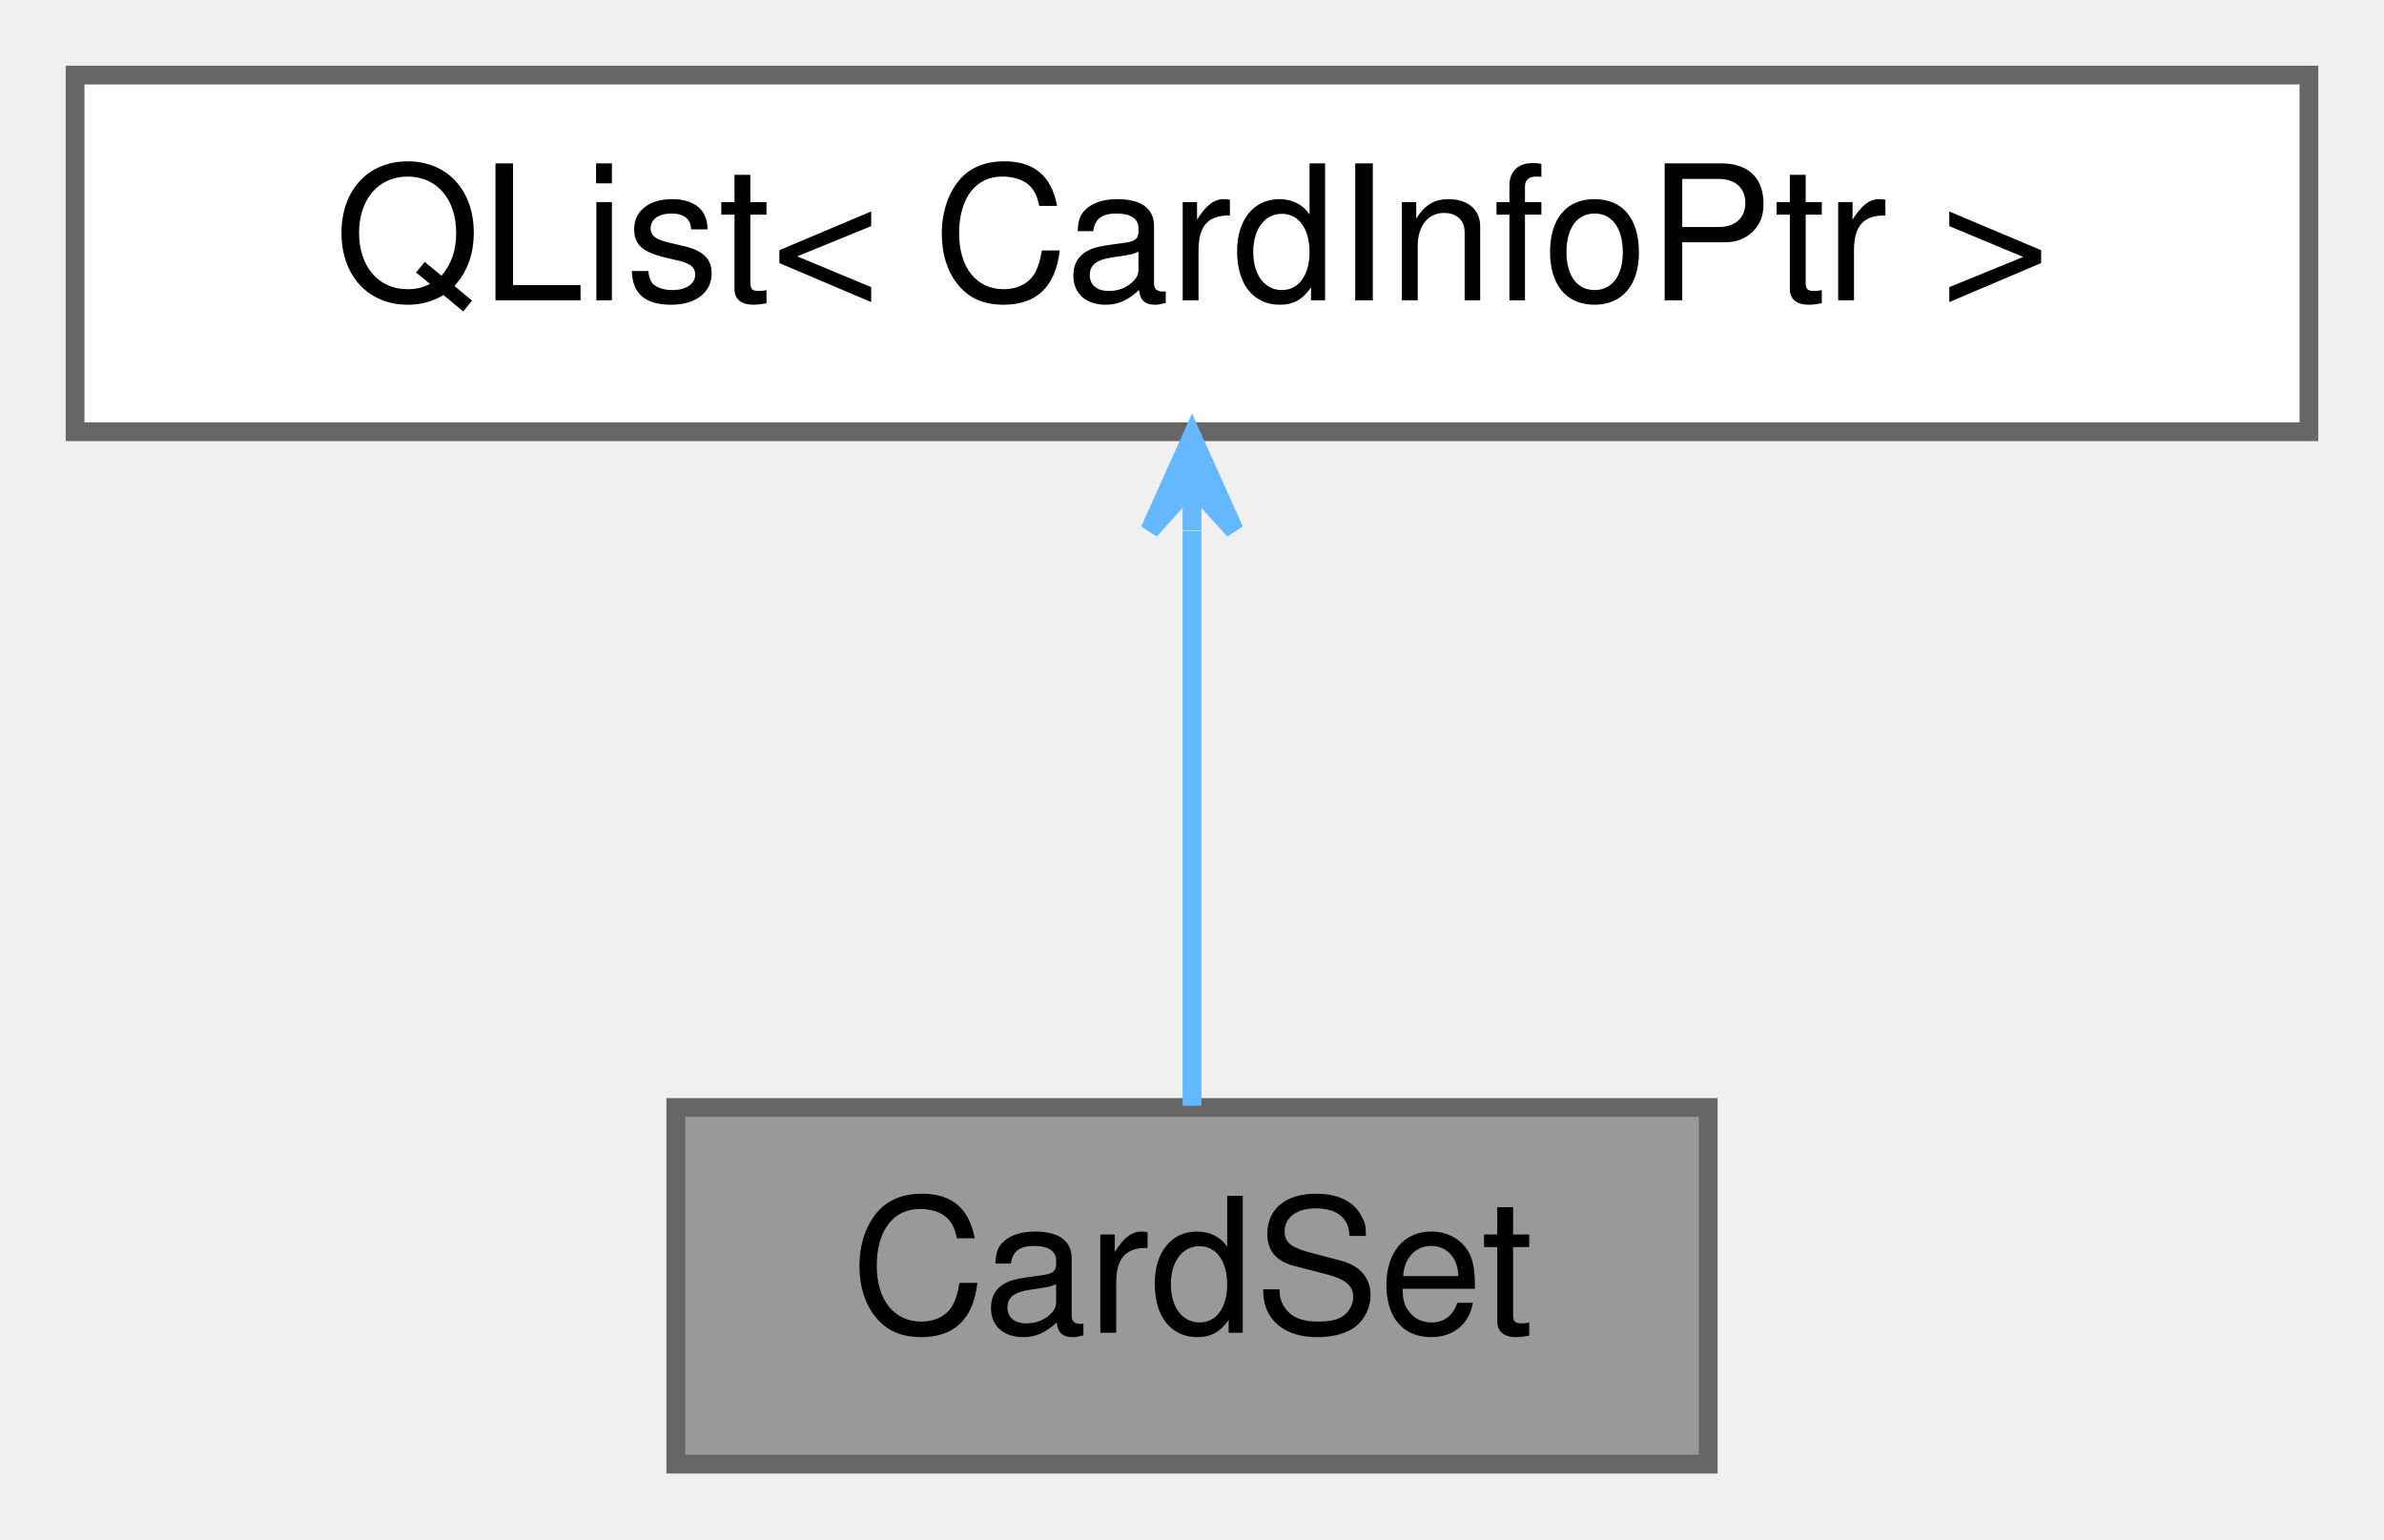
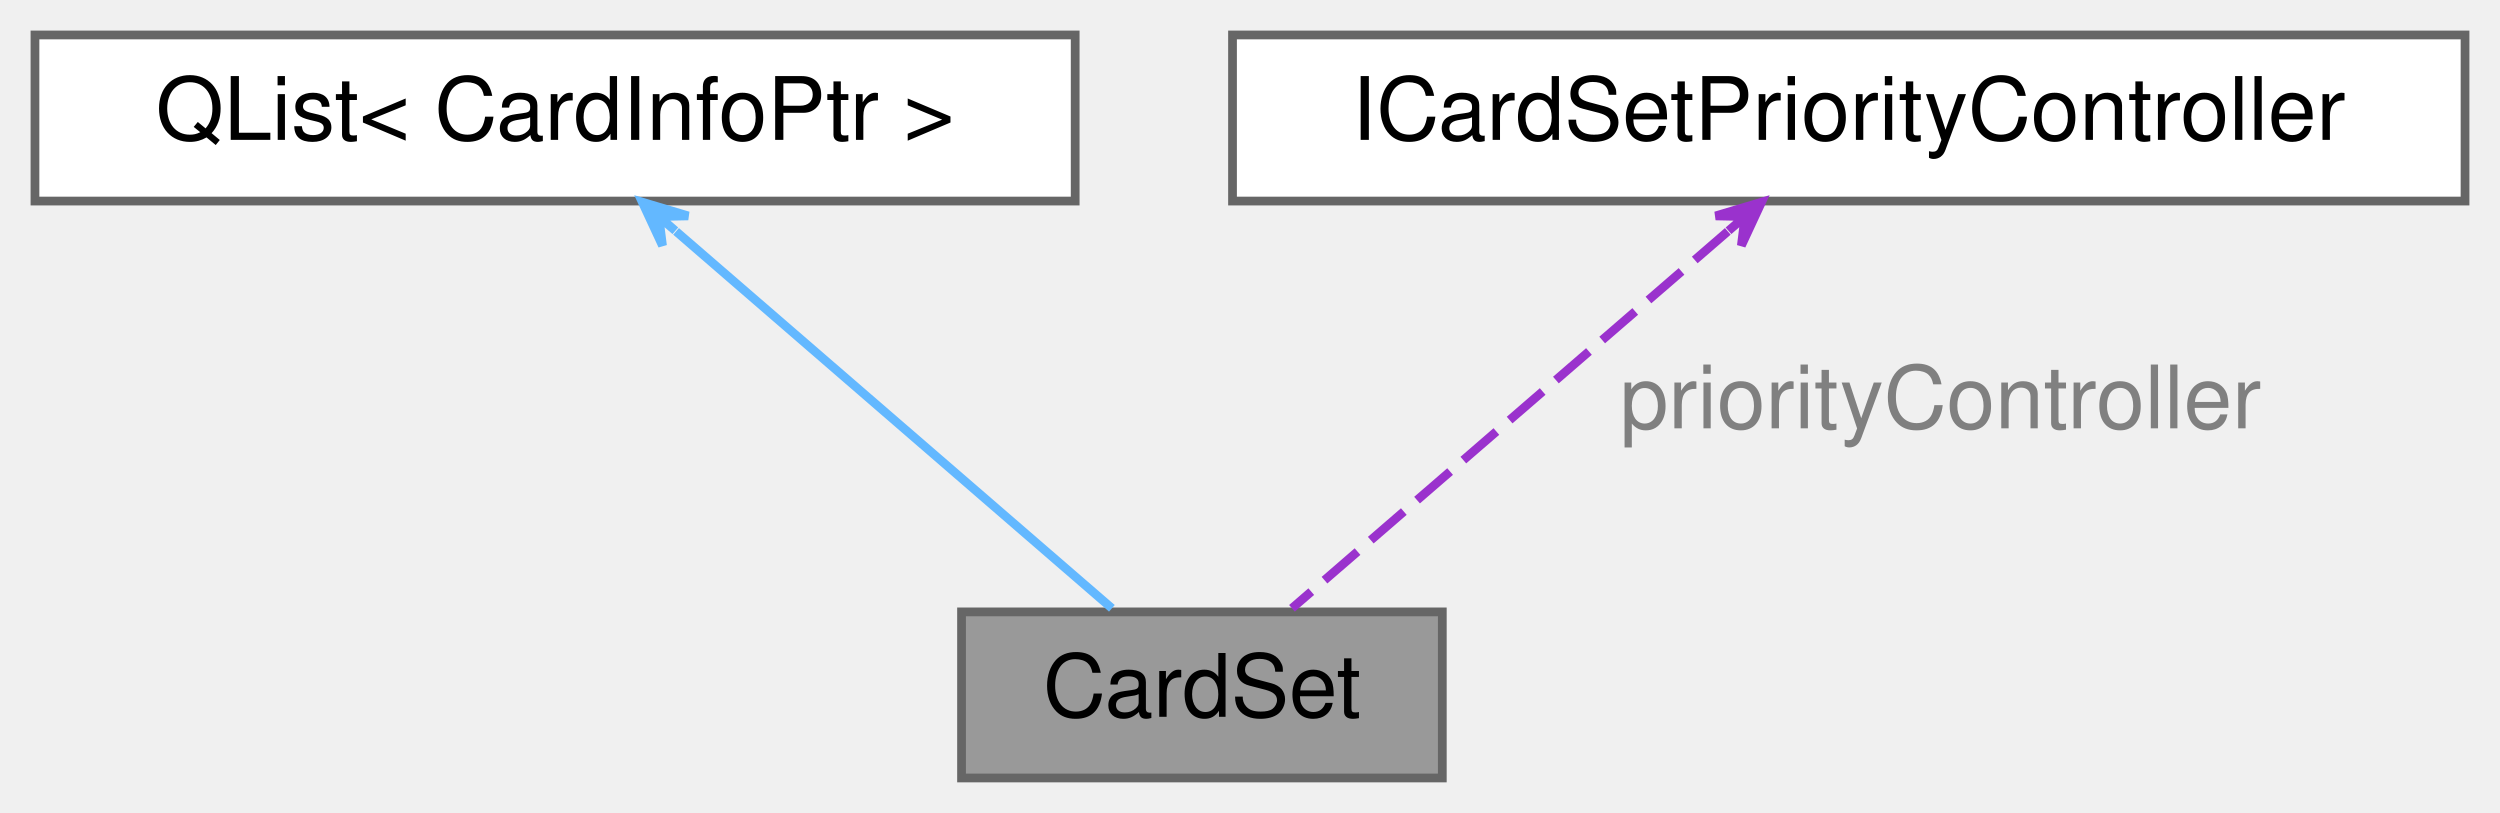
- <svg xmlns="http://www.w3.org/2000/svg" xmlns:xlink="http://www.w3.org/1999/xlink" width="127pt" height="82pt" viewBox="0.00 0.00 127.00 82.00">
-   <g id="graph0" class="graph" transform="scale(1 1) rotate(0) translate(4 78)">
+ <svg xmlns="http://www.w3.org/2000/svg" xmlns:xlink="http://www.w3.org/1999/xlink" width="286pt" height="93pt" viewBox="0.00 0.00 286.00 93.00">
+   <g id="graph0" class="graph" transform="scale(1 1) rotate(0) translate(4 89)">
    <g id="Node000001" class="node">
      <g id="a_Node000001">
        <a xlink:title="A collection of cards grouped under a common identifier.">
-           <polygon fill="#999999" stroke="#666666" points="87,-19 32,-19 32,0 87,0 87,-19" />
-           <text text-anchor="middle" x="59.5" y="-7" font-family="Helvetica,sans-Serif" font-size="10.00">CardSet</text>
+           <polygon fill="#999999" stroke="#666666" points="161,-19 106,-19 106,0 161,0 161,-19" />
+           <text text-anchor="middle" x="133.5" y="-7" font-family="Helvetica,sans-Serif" font-size="10.00">CardSet</text>
        </a>
      </g>
    </g>
    <g id="Node000002" class="node">
      <g id="a_Node000002">
        <a xlink:title=" ">
-           <polygon fill="white" stroke="#666666" points="119,-74 0,-74 0,-55 119,-55 119,-74" />
-           <text text-anchor="middle" x="59.5" y="-62" font-family="Helvetica,sans-Serif" font-size="10.00">QList&lt; CardInfoPtr &gt;</text>
+           <polygon fill="white" stroke="#666666" points="119,-85 0,-85 0,-66 119,-66 119,-85" />
+           <text text-anchor="middle" x="59.5" y="-73" font-family="Helvetica,sans-Serif" font-size="10.00">QList&lt; CardInfoPtr &gt;</text>
        </a>
      </g>
    </g>
    <g id="edge1_Node000001_Node000002" class="edge">
      <g id="a_edge1_Node000001_Node000002">
        <a xlink:title=" ">
-           <path fill="none" stroke="#63b8ff" d="M59.5,-49.72C59.5,-40.03 59.5,-27.37 59.5,-19.09" />
-           <polygon fill="#63b8ff" stroke="#63b8ff" points="59.5,-54.75 57.25,-49.75 59.5,-52.25 59.5,-49.75 59.5,-49.75 59.5,-49.75 59.5,-52.25 61.75,-49.75 59.5,-54.75 59.5,-54.75" />
+           <path fill="none" stroke="#63b8ff" d="M73.34,-62.53C87.82,-50.01 110.21,-30.64 123.2,-19.41" />
+           <polygon fill="#63b8ff" stroke="#63b8ff" points="69.48,-65.87 71.79,-60.9 71.37,-64.23 73.26,-62.6 73.26,-62.6 73.26,-62.6 71.37,-64.23 74.73,-64.3 69.48,-65.87 69.48,-65.87" />
        </a>
      </g>
    </g>
+     <g id="Node000003" class="node">
+       <g id="a_Node000003">
+         <a xlink:href="../../d7/d81/classICardSetPriorityController.html" target="_top" xlink:title=" ">
+           <polygon fill="white" stroke="#666666" points="278,-85 137,-85 137,-66 278,-66 278,-85" />
+           <text text-anchor="middle" x="207.5" y="-73" font-family="Helvetica,sans-Serif" font-size="10.00">ICardSetPriorityController</text>
+         </a>
+       </g>
+     </g>
+     <g id="edge2_Node000001_Node000003" class="edge">
+       <g id="a_edge2_Node000001_Node000003">
+         <a xlink:title=" ">
+           <path fill="none" stroke="#9a32cd" stroke-dasharray="5,2" d="M193.66,-62.53C179.18,-50.01 156.79,-30.64 143.8,-19.41" />
+           <polygon fill="#9a32cd" stroke="#9a32cd" points="197.52,-65.87 192.27,-64.3 195.63,-64.23 193.74,-62.6 193.74,-62.6 193.74,-62.6 195.63,-64.23 195.21,-60.9 197.52,-65.87 197.52,-65.87" />
+         </a>
+       </g>
+       <text text-anchor="middle" x="218" y="-40" font-family="Helvetica,sans-Serif" font-size="10.00" fill="grey"> priorityController</text>
+     </g>
  </g>
</svg>
